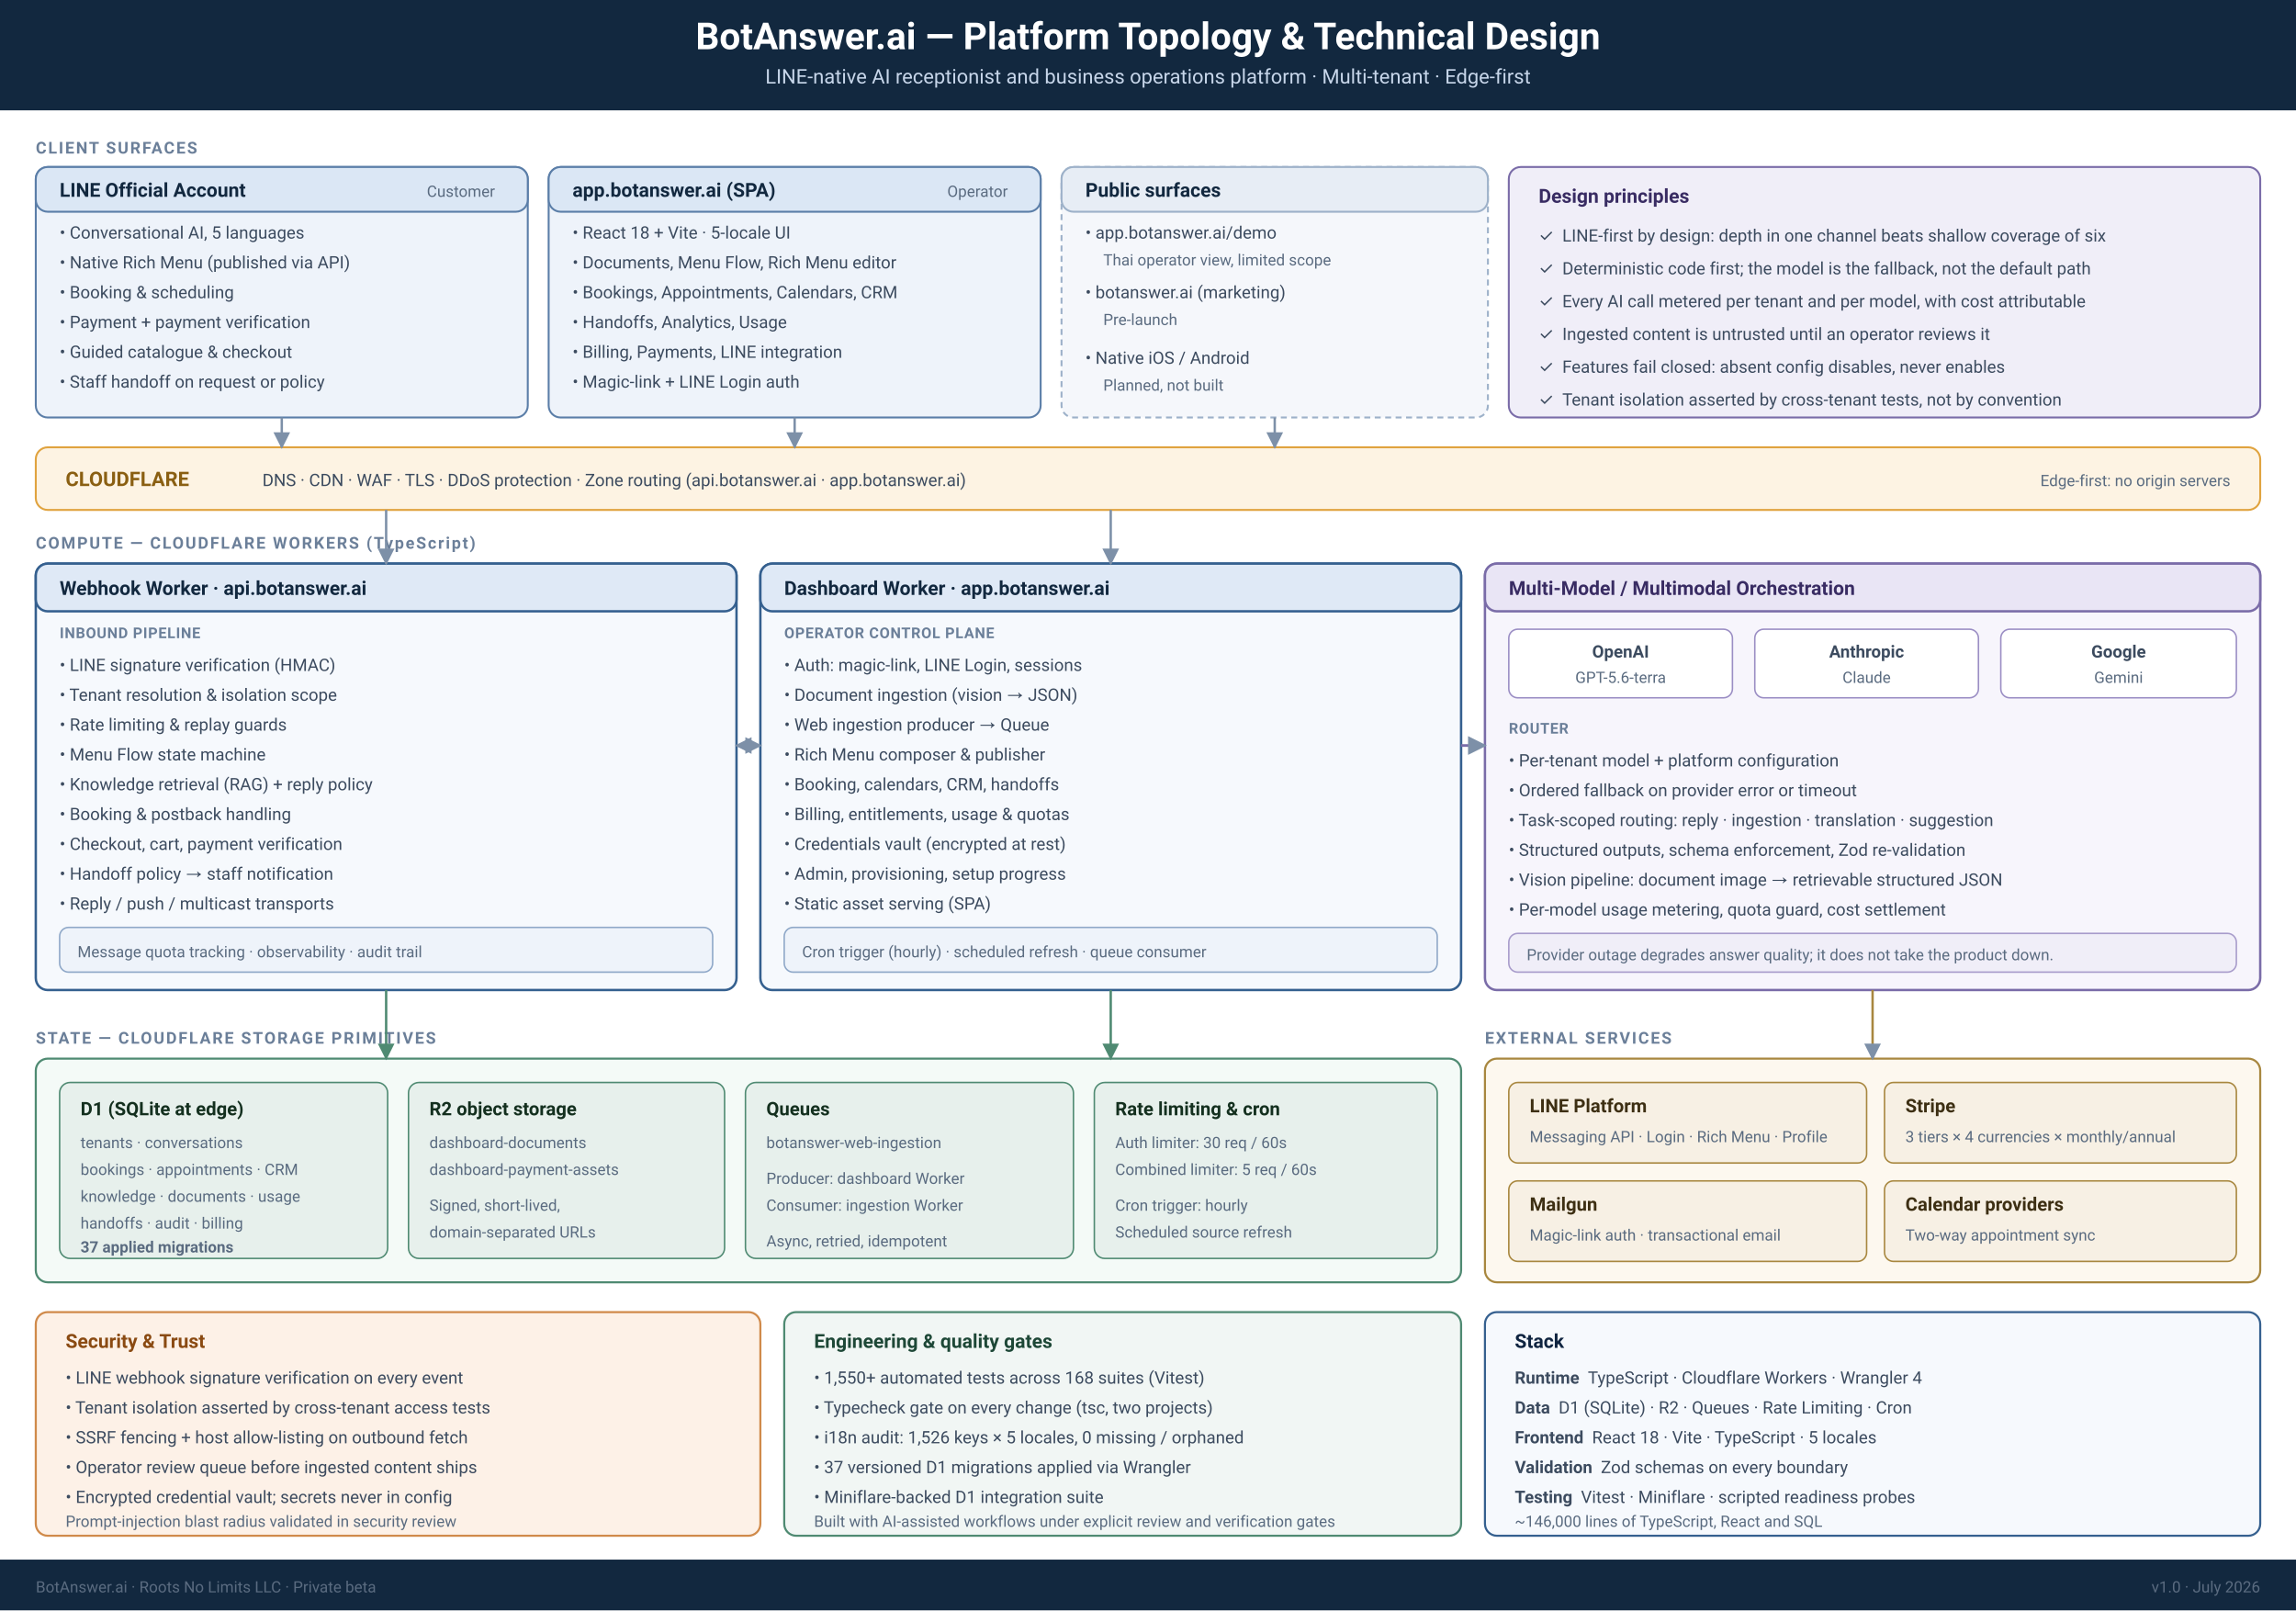
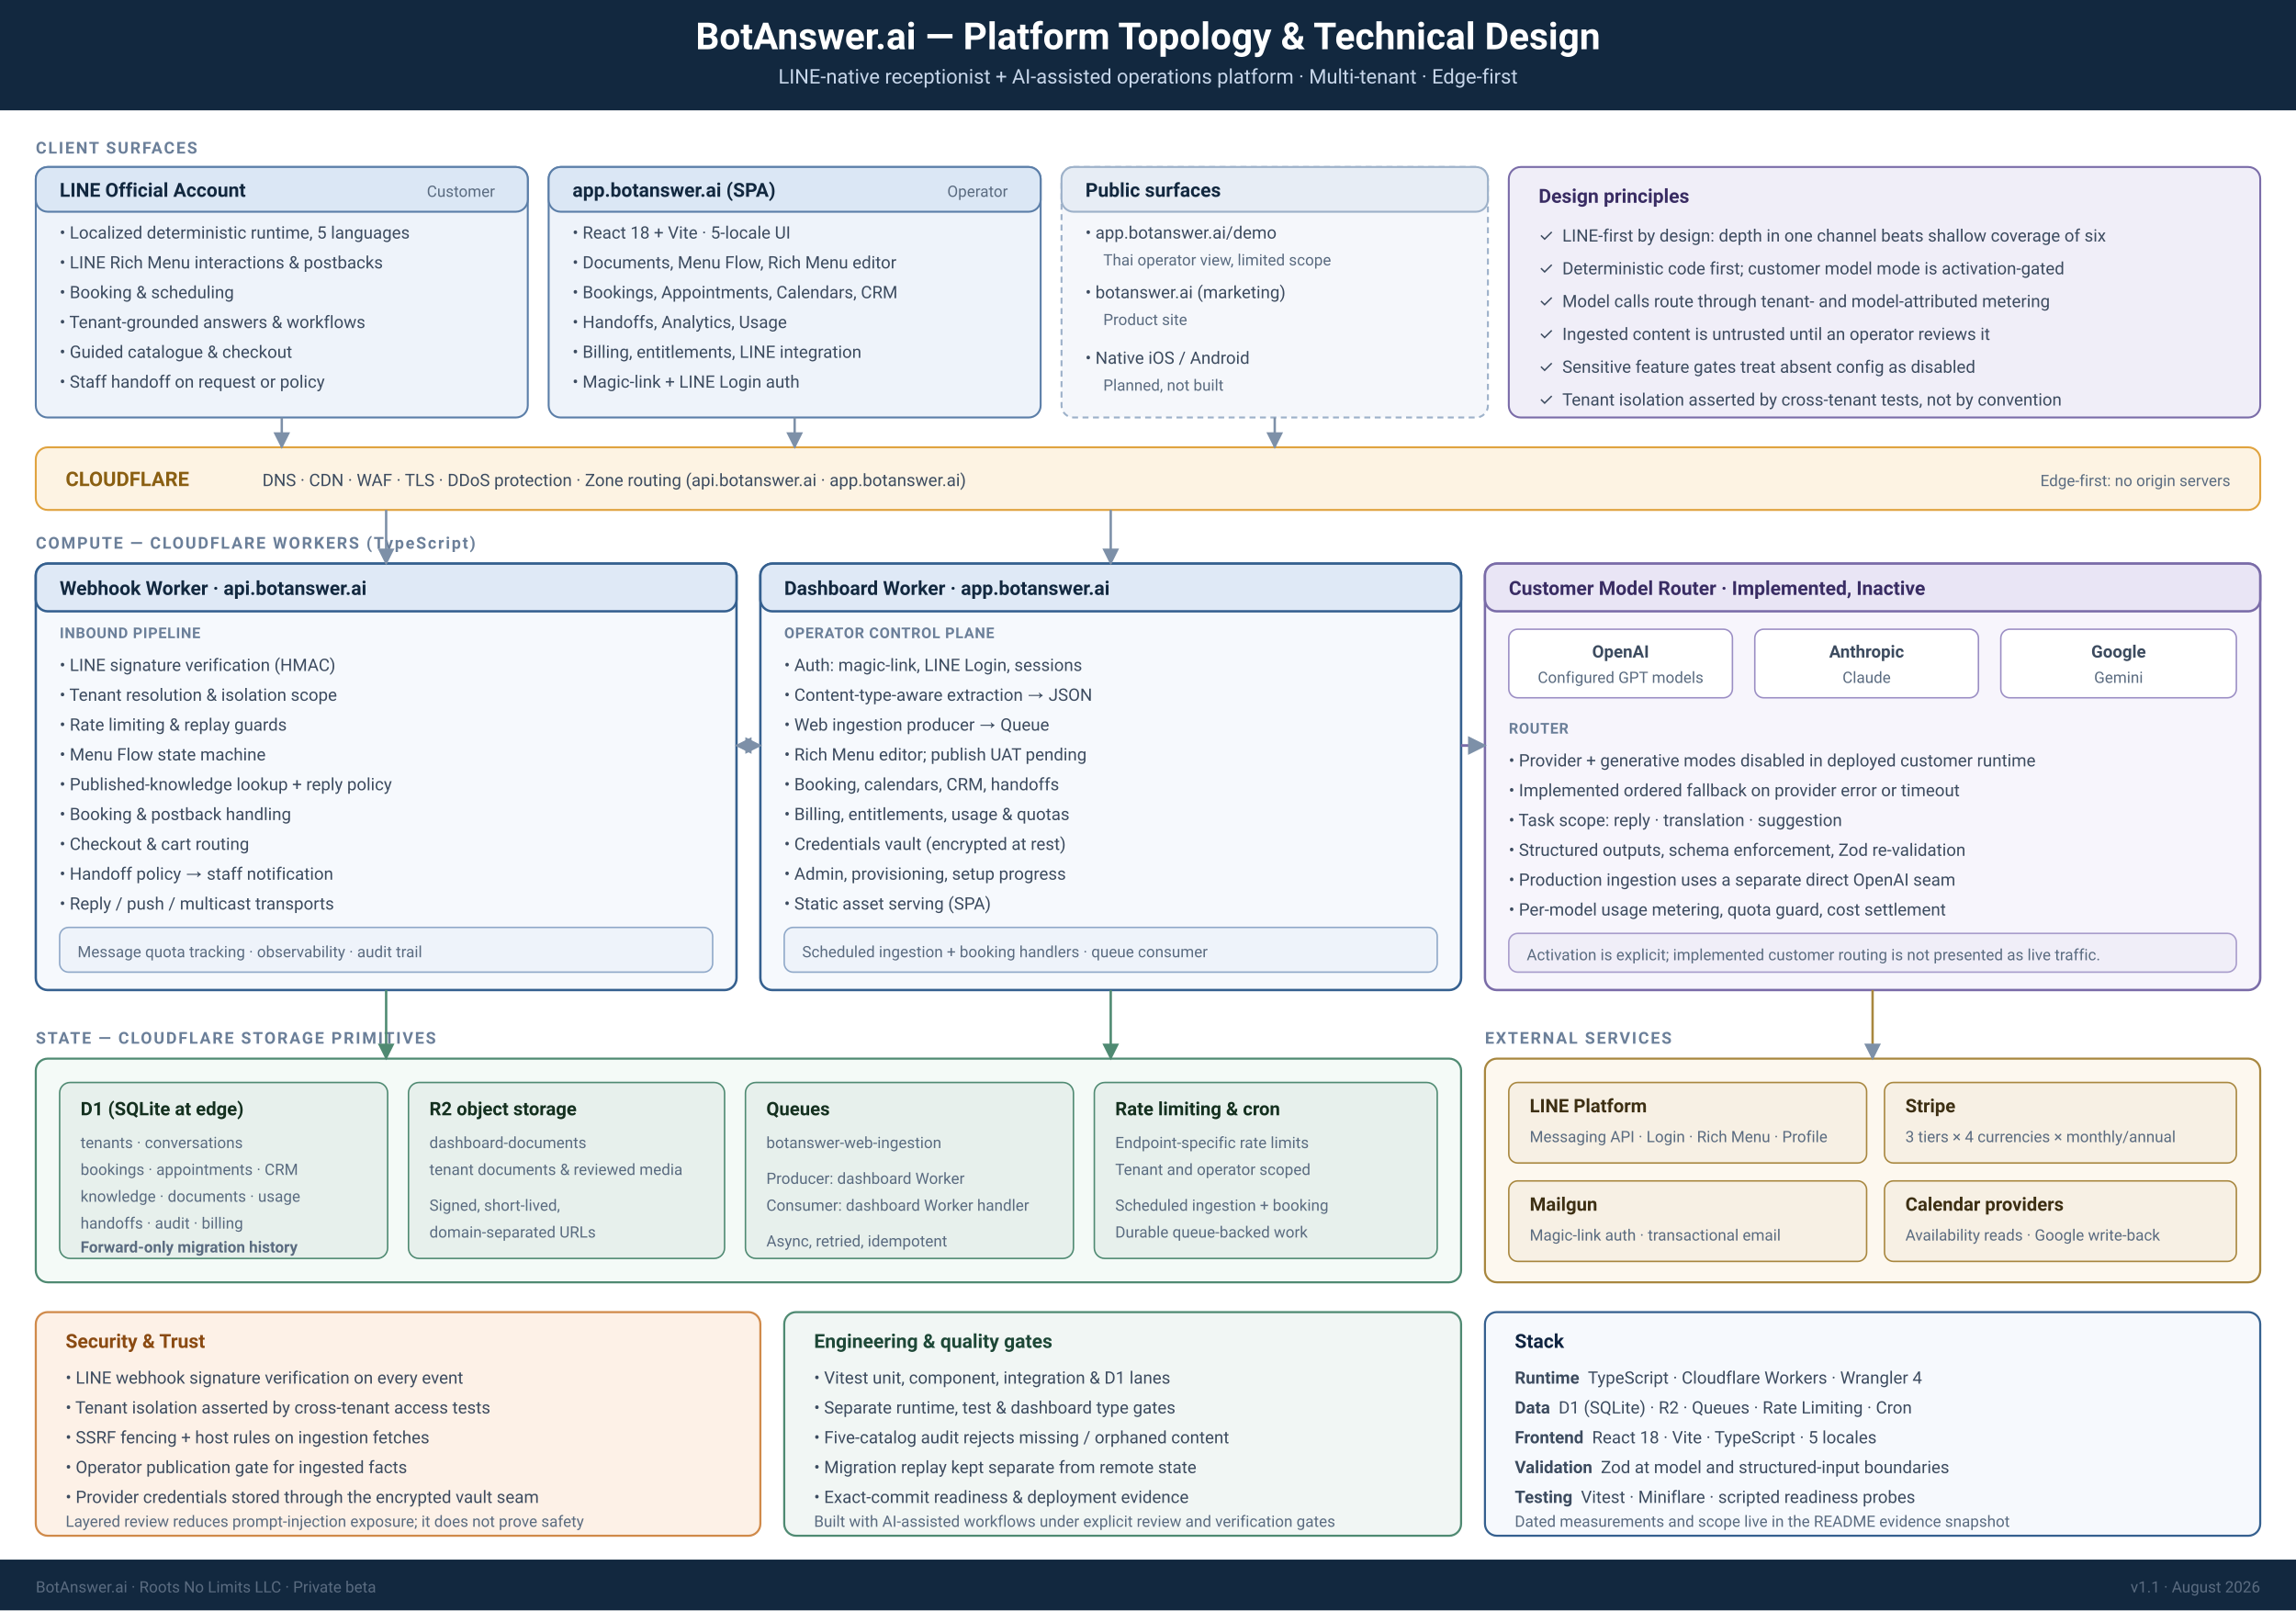
<svg xmlns="http://www.w3.org/2000/svg" viewBox="0 0 1540 1080" width="1540" height="1080" font-family="ui-sans-serif, -apple-system, 'Segoe UI', Roboto, Helvetica, Arial, sans-serif">
  <defs>
    <style>
      .t   { fill:#12283f; }
      .hd  { fill:#ffffff; font-weight:700; }
      .sub { fill:#c7d6ea; }
      .ttl { font-weight:700; }
      .sm  { font-size:11.5px; fill:#3c4b5f; }
      .xs  { font-size:10.5px; fill:#5a6b80; }
      .lbl { font-size:10px; fill:#6b7f99; font-weight:600; letter-spacing:.4px; }
      .grp { font-size:11px; font-weight:700; letter-spacing:1.1px; }
      .box { rx:8; }
    </style>
    <marker id="ar" viewBox="0 0 10 10" refX="9" refY="5" markerWidth="7" markerHeight="7" orient="auto-start-reverse">
      <path d="M0,0 L10,5 L0,10 z" fill="#7d90a8" />
    </marker>
    <marker id="arg" viewBox="0 0 10 10" refX="9" refY="5" markerWidth="7" markerHeight="7" orient="auto-start-reverse">
      <path d="M0,0 L10,5 L0,10 z" fill="#4f8a72" />
    </marker>
  </defs>
  <rect width="1540" height="1080" fill="#ffffff" />
  <rect x="0" y="0" width="1540" height="74" fill="#12283f" />
  <text x="770" y="33" class="hd" font-size="25" text-anchor="middle">BotAnswer.ai — Platform Topology &amp; Technical Design</text>
-   <text x="770" y="56" class="sub" font-size="13.5" text-anchor="middle">LINE-native AI receptionist and business operations platform · Multi-tenant · Edge-first</text>
+   <text x="770" y="56" class="sub" font-size="13.5" text-anchor="middle">LINE-native receptionist + AI-assisted operations platform · Multi-tenant · Edge-first</text>
  <text x="24" y="103" class="grp" fill="#6b7f99">CLIENT SURFACES</text>
  <rect x="24" y="112" width="330" height="168" class="box" fill="#eef3fa" stroke="#5b7ea8" stroke-width="1.3" />
  <rect x="24" y="112" width="330" height="30" class="box" fill="#dbe7f5" stroke="#5b7ea8" stroke-width="1.3" />
  <text x="40" y="132" class="ttl t" font-size="13">LINE Official Account</text>
  <text x="332" y="132" class="xs" text-anchor="end" fill="#35608f">Customer</text>
-   <text x="40" y="160" class="sm">• Conversational AI, 5 languages</text>
-   <text x="40" y="180" class="sm">• Native Rich Menu (published via API)</text>
+   <text x="40" y="160" class="sm">• Localized deterministic runtime, 5 languages</text>
+   <text x="40" y="180" class="sm">• LINE Rich Menu interactions &amp; postbacks</text>
  <text x="40" y="200" class="sm">• Booking &amp; scheduling</text>
-   <text x="40" y="220" class="sm">• Payment + payment verification</text>
+   <text x="40" y="220" class="sm">• Tenant-grounded answers &amp; workflows</text>
  <text x="40" y="240" class="sm">• Guided catalogue &amp; checkout</text>
  <text x="40" y="260" class="sm">• Staff handoff on request or policy</text>
  <rect x="368" y="112" width="330" height="168" class="box" fill="#eef3fa" stroke="#5b7ea8" stroke-width="1.3" />
  <rect x="368" y="112" width="330" height="30" class="box" fill="#dbe7f5" stroke="#5b7ea8" stroke-width="1.3" />
  <text x="384" y="132" class="ttl t" font-size="13">app.botanswer.ai (SPA)</text>
  <text x="676" y="132" class="xs" text-anchor="end" fill="#35608f">Operator</text>
  <text x="384" y="160" class="sm">• React 18 + Vite · 5-locale UI</text>
  <text x="384" y="180" class="sm">• Documents, Menu Flow, Rich Menu editor</text>
  <text x="384" y="200" class="sm">• Bookings, Appointments, Calendars, CRM</text>
  <text x="384" y="220" class="sm">• Handoffs, Analytics, Usage</text>
-   <text x="384" y="240" class="sm">• Billing, Payments, LINE integration</text>
+   <text x="384" y="240" class="sm">• Billing, entitlements, LINE integration</text>
  <text x="384" y="260" class="sm">• Magic-link + LINE Login auth</text>
  <rect x="712" y="112" width="286" height="168" class="box" fill="#f5f7fb" stroke="#9db1c9" stroke-width="1.3" stroke-dasharray="4 3" />
  <rect x="712" y="112" width="286" height="30" class="box" fill="#e7edf5" stroke="#9db1c9" stroke-width="1.3" />
  <text x="728" y="132" class="ttl t" font-size="13">Public surfaces</text>
  <text x="728" y="160" class="sm">• app.botanswer.ai/demo</text>
  <text x="740" y="178" class="xs">Thai operator view, limited scope</text>
  <text x="728" y="200" class="sm">• botanswer.ai (marketing)</text>
-   <text x="740" y="218" class="xs">Pre-launch</text>
+   <text x="740" y="218" class="xs">Product site</text>
  <text x="728" y="244" class="sm">• Native iOS / Android</text>
  <text x="740" y="262" class="xs" fill="#a8873f">Planned, not built</text>
  <rect x="1012" y="112" width="504" height="168" class="box" fill="#f0eef8" stroke="#7a6ca8" stroke-width="1.3" />
  <text x="1032" y="136" class="ttl" font-size="13" fill="#392c63">Design principles</text>
  <text x="1032" y="162" class="sm">✓  LINE-first by design: depth in one channel beats shallow coverage of six</text>
-   <text x="1032" y="184" class="sm">✓  Deterministic code first; the model is the fallback, not the default path</text>
-   <text x="1032" y="206" class="sm">✓  Every AI call metered per tenant and per model, with cost attributable</text>
+   <text x="1032" y="184" class="sm">✓  Deterministic code first; customer model mode is activation-gated</text>
+   <text x="1032" y="206" class="sm">✓  Model calls route through tenant- and model-attributed metering</text>
  <text x="1032" y="228" class="sm">✓  Ingested content is untrusted until an operator reviews it</text>
-   <text x="1032" y="250" class="sm">✓  Features fail closed: absent config disables, never enables</text>
+   <text x="1032" y="250" class="sm">✓  Sensitive feature gates treat absent config as disabled</text>
  <text x="1032" y="272" class="sm">✓  Tenant isolation asserted by cross-tenant tests, not by convention</text>
  <rect x="24" y="300" width="1492" height="42" class="box" fill="#fdf3e3" stroke="#e0a33f" stroke-width="1.3" />
  <text x="44" y="326" class="ttl" font-size="13.5" fill="#8a5f12">CLOUDFLARE</text>
  <text x="176" y="326" class="sm" fill="#6a4a10">DNS · CDN · WAF · TLS · DDoS protection · Zone routing (api.botanswer.ai · app.botanswer.ai)</text>
  <text x="1496" y="326" class="xs" text-anchor="end" fill="#8a5f12">Edge-first: no origin servers</text>
  <line x1="189" y1="280" x2="189" y2="300" stroke="#7d90a8" stroke-width="1.6" marker-end="url(#ar)" />
  <line x1="533" y1="280" x2="533" y2="300" stroke="#7d90a8" stroke-width="1.6" marker-end="url(#ar)" />
  <line x1="855" y1="280" x2="855" y2="300" stroke="#7d90a8" stroke-width="1.6" marker-end="url(#ar)" />
  <text x="24" y="368" class="grp" fill="#6b7f99">COMPUTE — CLOUDFLARE WORKERS (TypeScript)</text>
  <rect x="24" y="378" width="470" height="286" class="box" fill="#f6f9fd" stroke="#35608f" stroke-width="1.6" />
  <rect x="24" y="378" width="470" height="32" class="box" fill="#dfe9f6" stroke="#35608f" stroke-width="1.6" />
  <text x="40" y="399" class="ttl t" font-size="13">Webhook Worker · api.botanswer.ai</text>
  <text x="40" y="428" class="lbl">INBOUND PIPELINE</text>
  <text x="40" y="450" class="sm">• LINE signature verification (HMAC)</text>
  <text x="40" y="470" class="sm">• Tenant resolution &amp; isolation scope</text>
  <text x="40" y="490" class="sm">• Rate limiting &amp; replay guards</text>
  <text x="40" y="510" class="sm">• Menu Flow state machine</text>
-   <text x="40" y="530" class="sm">• Knowledge retrieval (RAG) + reply policy</text>
+   <text x="40" y="530" class="sm">• Published-knowledge lookup + reply policy</text>
  <text x="40" y="550" class="sm">• Booking &amp; postback handling</text>
-   <text x="40" y="570" class="sm">• Checkout, cart, payment verification</text>
+   <text x="40" y="570" class="sm">• Checkout &amp; cart routing</text>
  <text x="40" y="590" class="sm">• Handoff policy → staff notification</text>
  <text x="40" y="610" class="sm">• Reply / push / multicast transports</text>
  <rect x="40" y="622" width="438" height="30" rx="6" fill="#eef3fa" stroke="#8fa8c8" />
  <text x="52" y="642" class="xs">Message quota tracking · observability · audit trail</text>
  <rect x="510" y="378" width="470" height="286" class="box" fill="#f6f9fd" stroke="#35608f" stroke-width="1.6" />
  <rect x="510" y="378" width="470" height="32" class="box" fill="#dfe9f6" stroke="#35608f" stroke-width="1.6" />
  <text x="526" y="399" class="ttl t" font-size="13">Dashboard Worker · app.botanswer.ai</text>
  <text x="526" y="428" class="lbl">OPERATOR CONTROL PLANE</text>
  <text x="526" y="450" class="sm">• Auth: magic-link, LINE Login, sessions</text>
-   <text x="526" y="470" class="sm">• Document ingestion (vision → JSON)</text>
+   <text x="526" y="470" class="sm">• Content-type-aware extraction → JSON</text>
  <text x="526" y="490" class="sm">• Web ingestion producer → Queue</text>
-   <text x="526" y="510" class="sm">• Rich Menu composer &amp; publisher</text>
+   <text x="526" y="510" class="sm">• Rich Menu editor; publish UAT pending</text>
  <text x="526" y="530" class="sm">• Booking, calendars, CRM, handoffs</text>
  <text x="526" y="550" class="sm">• Billing, entitlements, usage &amp; quotas</text>
  <text x="526" y="570" class="sm">• Credentials vault (encrypted at rest)</text>
  <text x="526" y="590" class="sm">• Admin, provisioning, setup progress</text>
  <text x="526" y="610" class="sm">• Static asset serving (SPA)</text>
  <rect x="526" y="622" width="438" height="30" rx="6" fill="#eef3fa" stroke="#8fa8c8" />
-   <text x="538" y="642" class="xs">Cron trigger (hourly) · scheduled refresh · queue consumer</text>
+   <text x="538" y="642" class="xs">Scheduled ingestion + booking handlers · queue consumer</text>
  <rect x="996" y="378" width="520" height="286" class="box" fill="#f7f5fc" stroke="#7a6ca8" stroke-width="1.6" />
  <rect x="996" y="378" width="520" height="32" class="box" fill="#e9e5f5" stroke="#7a6ca8" stroke-width="1.6" />
-   <text x="1012" y="399" class="ttl" font-size="13" fill="#392c63">Multi-Model / Multimodal Orchestration</text>
+   <text x="1012" y="399" class="ttl" font-size="13" fill="#392c63">Customer Model Router · Implemented, Inactive</text>
  <rect x="1012" y="422" width="150" height="46" rx="6" fill="#ffffff" stroke="#9b8ec4" />
  <text x="1087" y="441" class="sm" text-anchor="middle" font-weight="700">OpenAI</text>
-   <text x="1087" y="458" class="xs" text-anchor="middle">GPT-5.6-terra</text>
+   <text x="1087" y="458" class="xs" text-anchor="middle">Configured GPT models</text>
  <rect x="1177" y="422" width="150" height="46" rx="6" fill="#ffffff" stroke="#9b8ec4" />
  <text x="1252" y="441" class="sm" text-anchor="middle" font-weight="700">Anthropic</text>
  <text x="1252" y="458" class="xs" text-anchor="middle">Claude</text>
  <rect x="1342" y="422" width="158" height="46" rx="6" fill="#ffffff" stroke="#9b8ec4" />
  <text x="1421" y="441" class="sm" text-anchor="middle" font-weight="700">Google</text>
  <text x="1421" y="458" class="xs" text-anchor="middle">Gemini</text>
  <text x="1012" y="492" class="lbl">ROUTER</text>
-   <text x="1012" y="514" class="sm">• Per-tenant model + platform configuration</text>
-   <text x="1012" y="534" class="sm">• Ordered fallback on provider error or timeout</text>
-   <text x="1012" y="554" class="sm">• Task-scoped routing: reply · ingestion · translation · suggestion</text>
+   <text x="1012" y="514" class="sm">• Provider + generative modes disabled in deployed customer runtime</text>
+   <text x="1012" y="534" class="sm">• Implemented ordered fallback on provider error or timeout</text>
+   <text x="1012" y="554" class="sm">• Task scope: reply · translation · suggestion</text>
  <text x="1012" y="574" class="sm">• Structured outputs, schema enforcement, Zod re-validation</text>
-   <text x="1012" y="594" class="sm">• Vision pipeline: document image → retrievable structured JSON</text>
+   <text x="1012" y="594" class="sm">• Production ingestion uses a separate direct OpenAI seam</text>
  <text x="1012" y="614" class="sm">• Per-model usage metering, quota guard, cost settlement</text>
  <rect x="1012" y="626" width="488" height="26" rx="6" fill="#f0eef8" stroke="#a89ccb" />
-   <text x="1024" y="644" class="xs" fill="#4a3b7a">Provider outage degrades answer quality; it does not take the product down.</text>
+   <text x="1024" y="644" class="xs" fill="#4a3b7a">Activation is explicit; implemented customer routing is not presented as live traffic.</text>
  <line x1="259" y1="342" x2="259" y2="378" stroke="#7d90a8" stroke-width="1.6" marker-end="url(#ar)" />
  <line x1="745" y1="342" x2="745" y2="378" stroke="#7d90a8" stroke-width="1.6" marker-end="url(#ar)" />
-   <line x1="980" y1="500" x2="996" y2="500" stroke="#7a6ca8" stroke-width="1.8" marker-end="url(#ar)" />
+   <line x1="980" y1="500" x2="996" y2="500" stroke="#7a6ca8" stroke-width="1.8" stroke-dasharray="5 4" marker-end="url(#ar)" />
  <line x1="494" y1="500" x2="510" y2="500" stroke="#7d90a8" stroke-width="1.6" marker-start="url(#ar)" marker-end="url(#ar)" />
  <text x="24" y="700" class="grp" fill="#6b7f99">STATE — CLOUDFLARE STORAGE PRIMITIVES</text>
  <rect x="24" y="710" width="956" height="150" class="box" fill="#f4faf7" stroke="#4f8a72" stroke-width="1.4" />
  <rect x="40" y="726" width="220" height="118" rx="7" fill="#e7f0ec" stroke="#4f8a72" />
  <text x="54" y="748" class="ttl" font-size="12.5" fill="#14301f">D1 (SQLite at edge)</text>
  <text x="54" y="770" class="xs">tenants · conversations</text>
  <text x="54" y="788" class="xs">bookings · appointments · CRM</text>
  <text x="54" y="806" class="xs">knowledge · documents · usage</text>
  <text x="54" y="824" class="xs">handoffs · audit · billing</text>
-   <text x="54" y="840" class="xs" font-weight="700" fill="#3a6b55">37 applied migrations</text>
+   <text x="54" y="840" class="xs" font-weight="700" fill="#3a6b55">Forward-only migration history</text>
  <rect x="274" y="726" width="212" height="118" rx="7" fill="#e7f0ec" stroke="#4f8a72" />
  <text x="288" y="748" class="ttl" font-size="12.5" fill="#14301f">R2 object storage</text>
  <text x="288" y="770" class="xs">dashboard-documents</text>
-   <text x="288" y="788" class="xs">dashboard-payment-assets</text>
+   <text x="288" y="788" class="xs">tenant documents &amp; reviewed media</text>
  <text x="288" y="812" class="xs">Signed, short-lived,</text>
  <text x="288" y="830" class="xs">domain-separated URLs</text>
  <rect x="500" y="726" width="220" height="118" rx="7" fill="#e7f0ec" stroke="#4f8a72" />
  <text x="514" y="748" class="ttl" font-size="12.5" fill="#14301f">Queues</text>
  <text x="514" y="770" class="xs">botanswer-web-ingestion</text>
  <text x="514" y="794" class="xs">Producer: dashboard Worker</text>
-   <text x="514" y="812" class="xs">Consumer: ingestion Worker</text>
+   <text x="514" y="812" class="xs">Consumer: dashboard Worker handler</text>
  <text x="514" y="836" class="xs">Async, retried, idempotent</text>
  <rect x="734" y="726" width="230" height="118" rx="7" fill="#e7f0ec" stroke="#4f8a72" />
  <text x="748" y="748" class="ttl" font-size="12.5" fill="#14301f">Rate limiting &amp; cron</text>
-   <text x="748" y="770" class="xs">Auth limiter: 30 req / 60s</text>
-   <text x="748" y="788" class="xs">Combined limiter: 5 req / 60s</text>
-   <text x="748" y="812" class="xs">Cron trigger: hourly</text>
-   <text x="748" y="830" class="xs">Scheduled source refresh</text>
+   <text x="748" y="770" class="xs">Endpoint-specific rate limits</text>
+   <text x="748" y="788" class="xs">Tenant and operator scoped</text>
+   <text x="748" y="812" class="xs">Scheduled ingestion + booking</text>
+   <text x="748" y="830" class="xs">Durable queue-backed work</text>
  <text x="996" y="700" class="grp" fill="#6b7f99">EXTERNAL SERVICES</text>
  <rect x="996" y="710" width="520" height="150" class="box" fill="#fdf8ef" stroke="#a8873f" stroke-width="1.4" />
  <rect x="1012" y="726" width="240" height="54" rx="6" fill="#f7f0e4" stroke="#a8873f" />
  <text x="1026" y="746" class="ttl" font-size="12.5" fill="#3d2f13">LINE Platform</text>
  <text x="1026" y="766" class="xs">Messaging API · Login · Rich Menu · Profile</text>
  <rect x="1264" y="726" width="236" height="54" rx="6" fill="#f7f0e4" stroke="#a8873f" />
  <text x="1278" y="746" class="ttl" font-size="12.5" fill="#3d2f13">Stripe</text>
  <text x="1278" y="766" class="xs">3 tiers × 4 currencies × monthly/annual</text>
  <rect x="1012" y="792" width="240" height="54" rx="6" fill="#f7f0e4" stroke="#a8873f" />
  <text x="1026" y="812" class="ttl" font-size="12.5" fill="#3d2f13">Mailgun</text>
  <text x="1026" y="832" class="xs">Magic-link auth · transactional email</text>
  <rect x="1264" y="792" width="236" height="54" rx="6" fill="#f7f0e4" stroke="#a8873f" />
  <text x="1278" y="812" class="ttl" font-size="12.5" fill="#3d2f13">Calendar providers</text>
-   <text x="1278" y="832" class="xs">Two-way appointment sync</text>
+   <text x="1278" y="832" class="xs">Availability reads · Google write-back</text>
  <line x1="259" y1="664" x2="259" y2="710" stroke="#4f8a72" stroke-width="1.6" marker-end="url(#arg)" />
  <line x1="745" y1="664" x2="745" y2="710" stroke="#4f8a72" stroke-width="1.6" marker-end="url(#arg)" />
  <line x1="1256" y1="664" x2="1256" y2="710" stroke="#a8873f" stroke-width="1.6" marker-end="url(#ar)" />
  <rect x="24" y="880" width="486" height="150" class="box" fill="#fdf1e7" stroke="#d08a4a" stroke-width="1.4" />
  <text x="44" y="904" class="ttl" font-size="13" fill="#8a4a12">Security &amp; Trust</text>
  <text x="44" y="928" class="sm">• LINE webhook signature verification on every event</text>
  <text x="44" y="948" class="sm">• Tenant isolation asserted by cross-tenant access tests</text>
-   <text x="44" y="968" class="sm">• SSRF fencing + host allow-listing on outbound fetch</text>
-   <text x="44" y="988" class="sm">• Operator review queue before ingested content ships</text>
-   <text x="44" y="1008" class="sm">• Encrypted credential vault; secrets never in config</text>
-   <text x="44" y="1024" class="xs" fill="#8a4a12">Prompt-injection blast radius validated in security review</text>
+   <text x="44" y="968" class="sm">• SSRF fencing + host rules on ingestion fetches</text>
+   <text x="44" y="988" class="sm">• Operator publication gate for ingested facts</text>
+   <text x="44" y="1008" class="sm">• Provider credentials stored through the encrypted vault seam</text>
+   <text x="44" y="1024" class="xs" fill="#8a4a12">Layered review reduces prompt-injection exposure; it does not prove safety</text>
  <rect x="526" y="880" width="454" height="150" class="box" fill="#f1f6f4" stroke="#4f8a72" stroke-width="1.4" />
  <text x="546" y="904" class="ttl" font-size="13" fill="#1d4736">Engineering &amp; quality gates</text>
-   <text x="546" y="928" class="sm">• 1,550+ automated tests across 168 suites (Vitest)</text>
-   <text x="546" y="948" class="sm">• Typecheck gate on every change (tsc, two projects)</text>
-   <text x="546" y="968" class="sm">• i18n audit: 1,526 keys × 5 locales, 0 missing / orphaned</text>
-   <text x="546" y="988" class="sm">• 37 versioned D1 migrations applied via Wrangler</text>
-   <text x="546" y="1008" class="sm">• Miniflare-backed D1 integration suite</text>
+   <text x="546" y="928" class="sm">• Vitest unit, component, integration &amp; D1 lanes</text>
+   <text x="546" y="948" class="sm">• Separate runtime, test &amp; dashboard type gates</text>
+   <text x="546" y="968" class="sm">• Five-catalog audit rejects missing / orphaned content</text>
+   <text x="546" y="988" class="sm">• Migration replay kept separate from remote state</text>
+   <text x="546" y="1008" class="sm">• Exact-commit readiness &amp; deployment evidence</text>
  <text x="546" y="1024" class="xs" fill="#1d4736">Built with AI-assisted workflows under explicit review and verification gates</text>
  <rect x="996" y="880" width="520" height="150" class="box" fill="#f6f9fd" stroke="#35608f" stroke-width="1.4" />
  <text x="1016" y="904" class="ttl" font-size="13" fill="#0f2440">Stack</text>
  <text x="1016" y="928" class="sm">
    <tspan font-weight="700">Runtime</tspan>  TypeScript · Cloudflare Workers · Wrangler 4</text>
  <text x="1016" y="948" class="sm">
    <tspan font-weight="700">Data</tspan>  D1 (SQLite) · R2 · Queues · Rate Limiting · Cron</text>
  <text x="1016" y="968" class="sm">
    <tspan font-weight="700">Frontend</tspan>  React 18 · Vite · TypeScript · 5 locales</text>
  <text x="1016" y="988" class="sm">
-     <tspan font-weight="700">Validation</tspan>  Zod schemas on every boundary</text>
+     <tspan font-weight="700">Validation</tspan>  Zod at model and structured-input boundaries</text>
  <text x="1016" y="1008" class="sm">
    <tspan font-weight="700">Testing</tspan>  Vitest · Miniflare · scripted readiness probes</text>
-   <text x="1016" y="1024" class="xs" fill="#35608f">~146,000 lines of TypeScript, React and SQL</text>
+   <text x="1016" y="1024" class="xs" fill="#35608f">Dated measurements and scope live in the README evidence snapshot</text>
  <rect x="0" y="1046" width="1540" height="34" fill="#12283f" />
  <text x="24" y="1068" class="xs" fill="#9fb4cd">BotAnswer.ai · Roots No Limits LLC · Private beta</text>
-   <text x="1516" y="1068" class="xs" fill="#9fb4cd" text-anchor="end">v1.0 · July 2026</text>
+   <text x="1516" y="1068" class="xs" fill="#9fb4cd" text-anchor="end">v1.1 · August 2026</text>
</svg>
